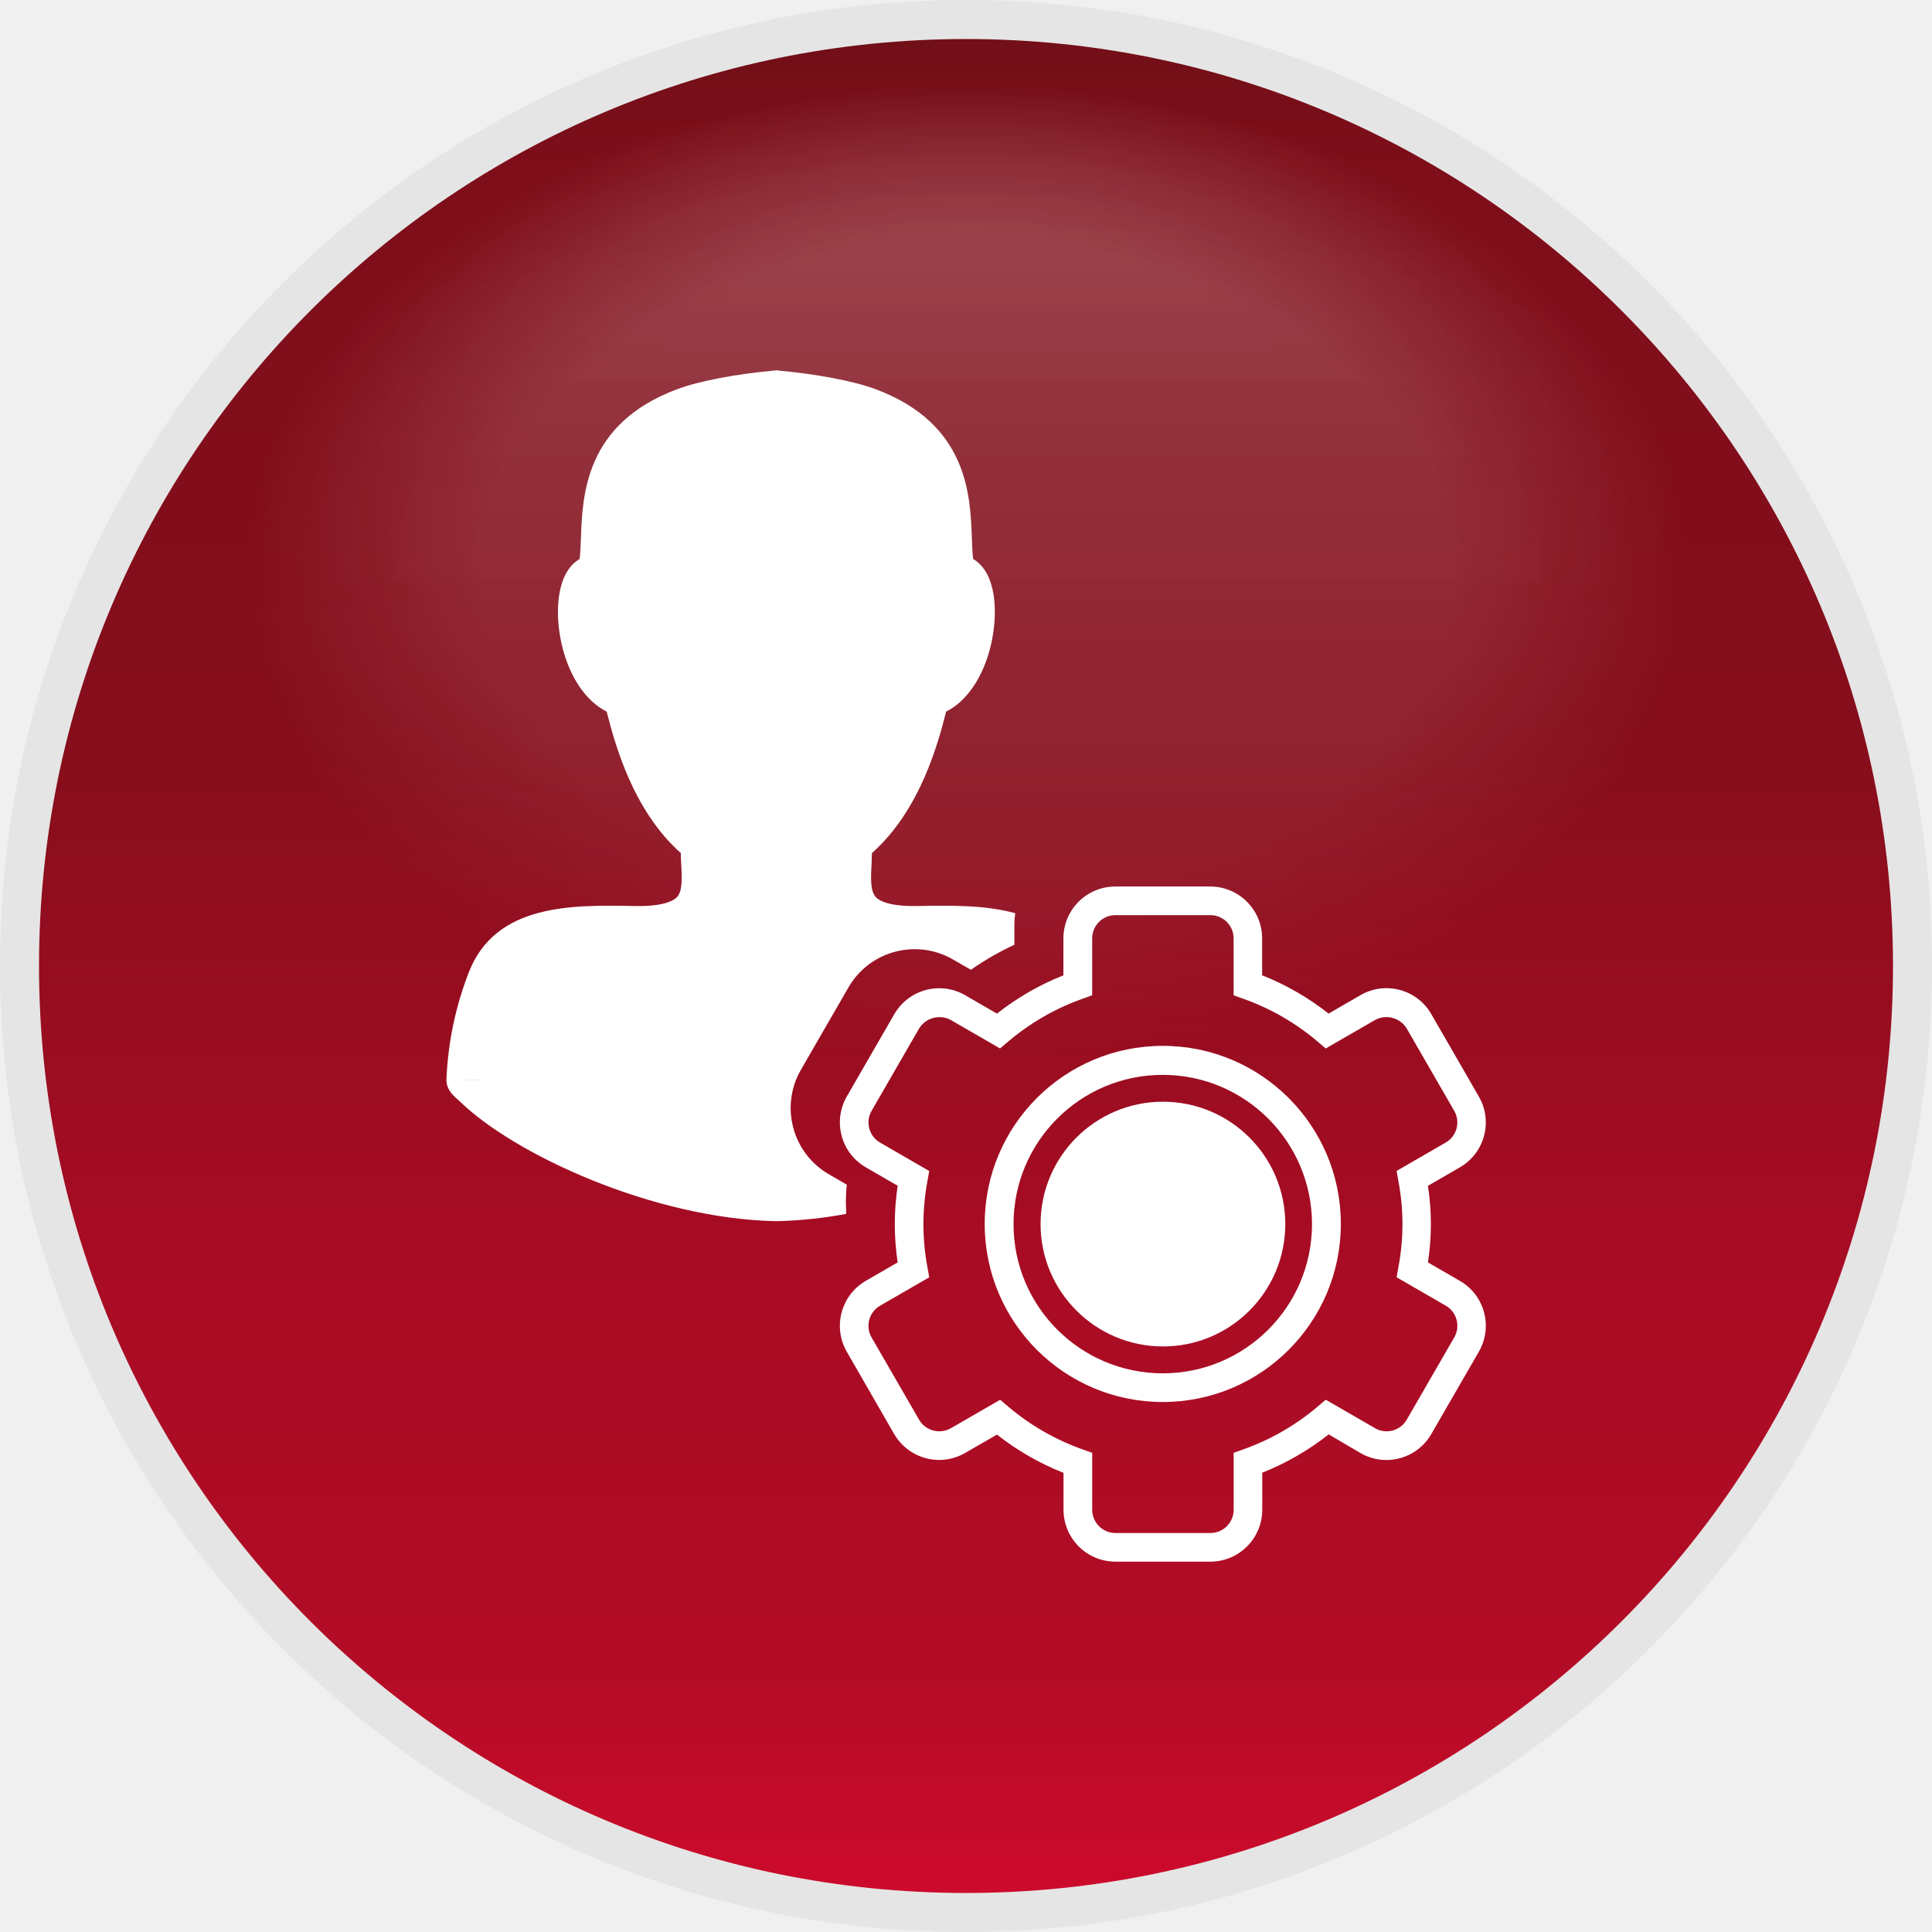
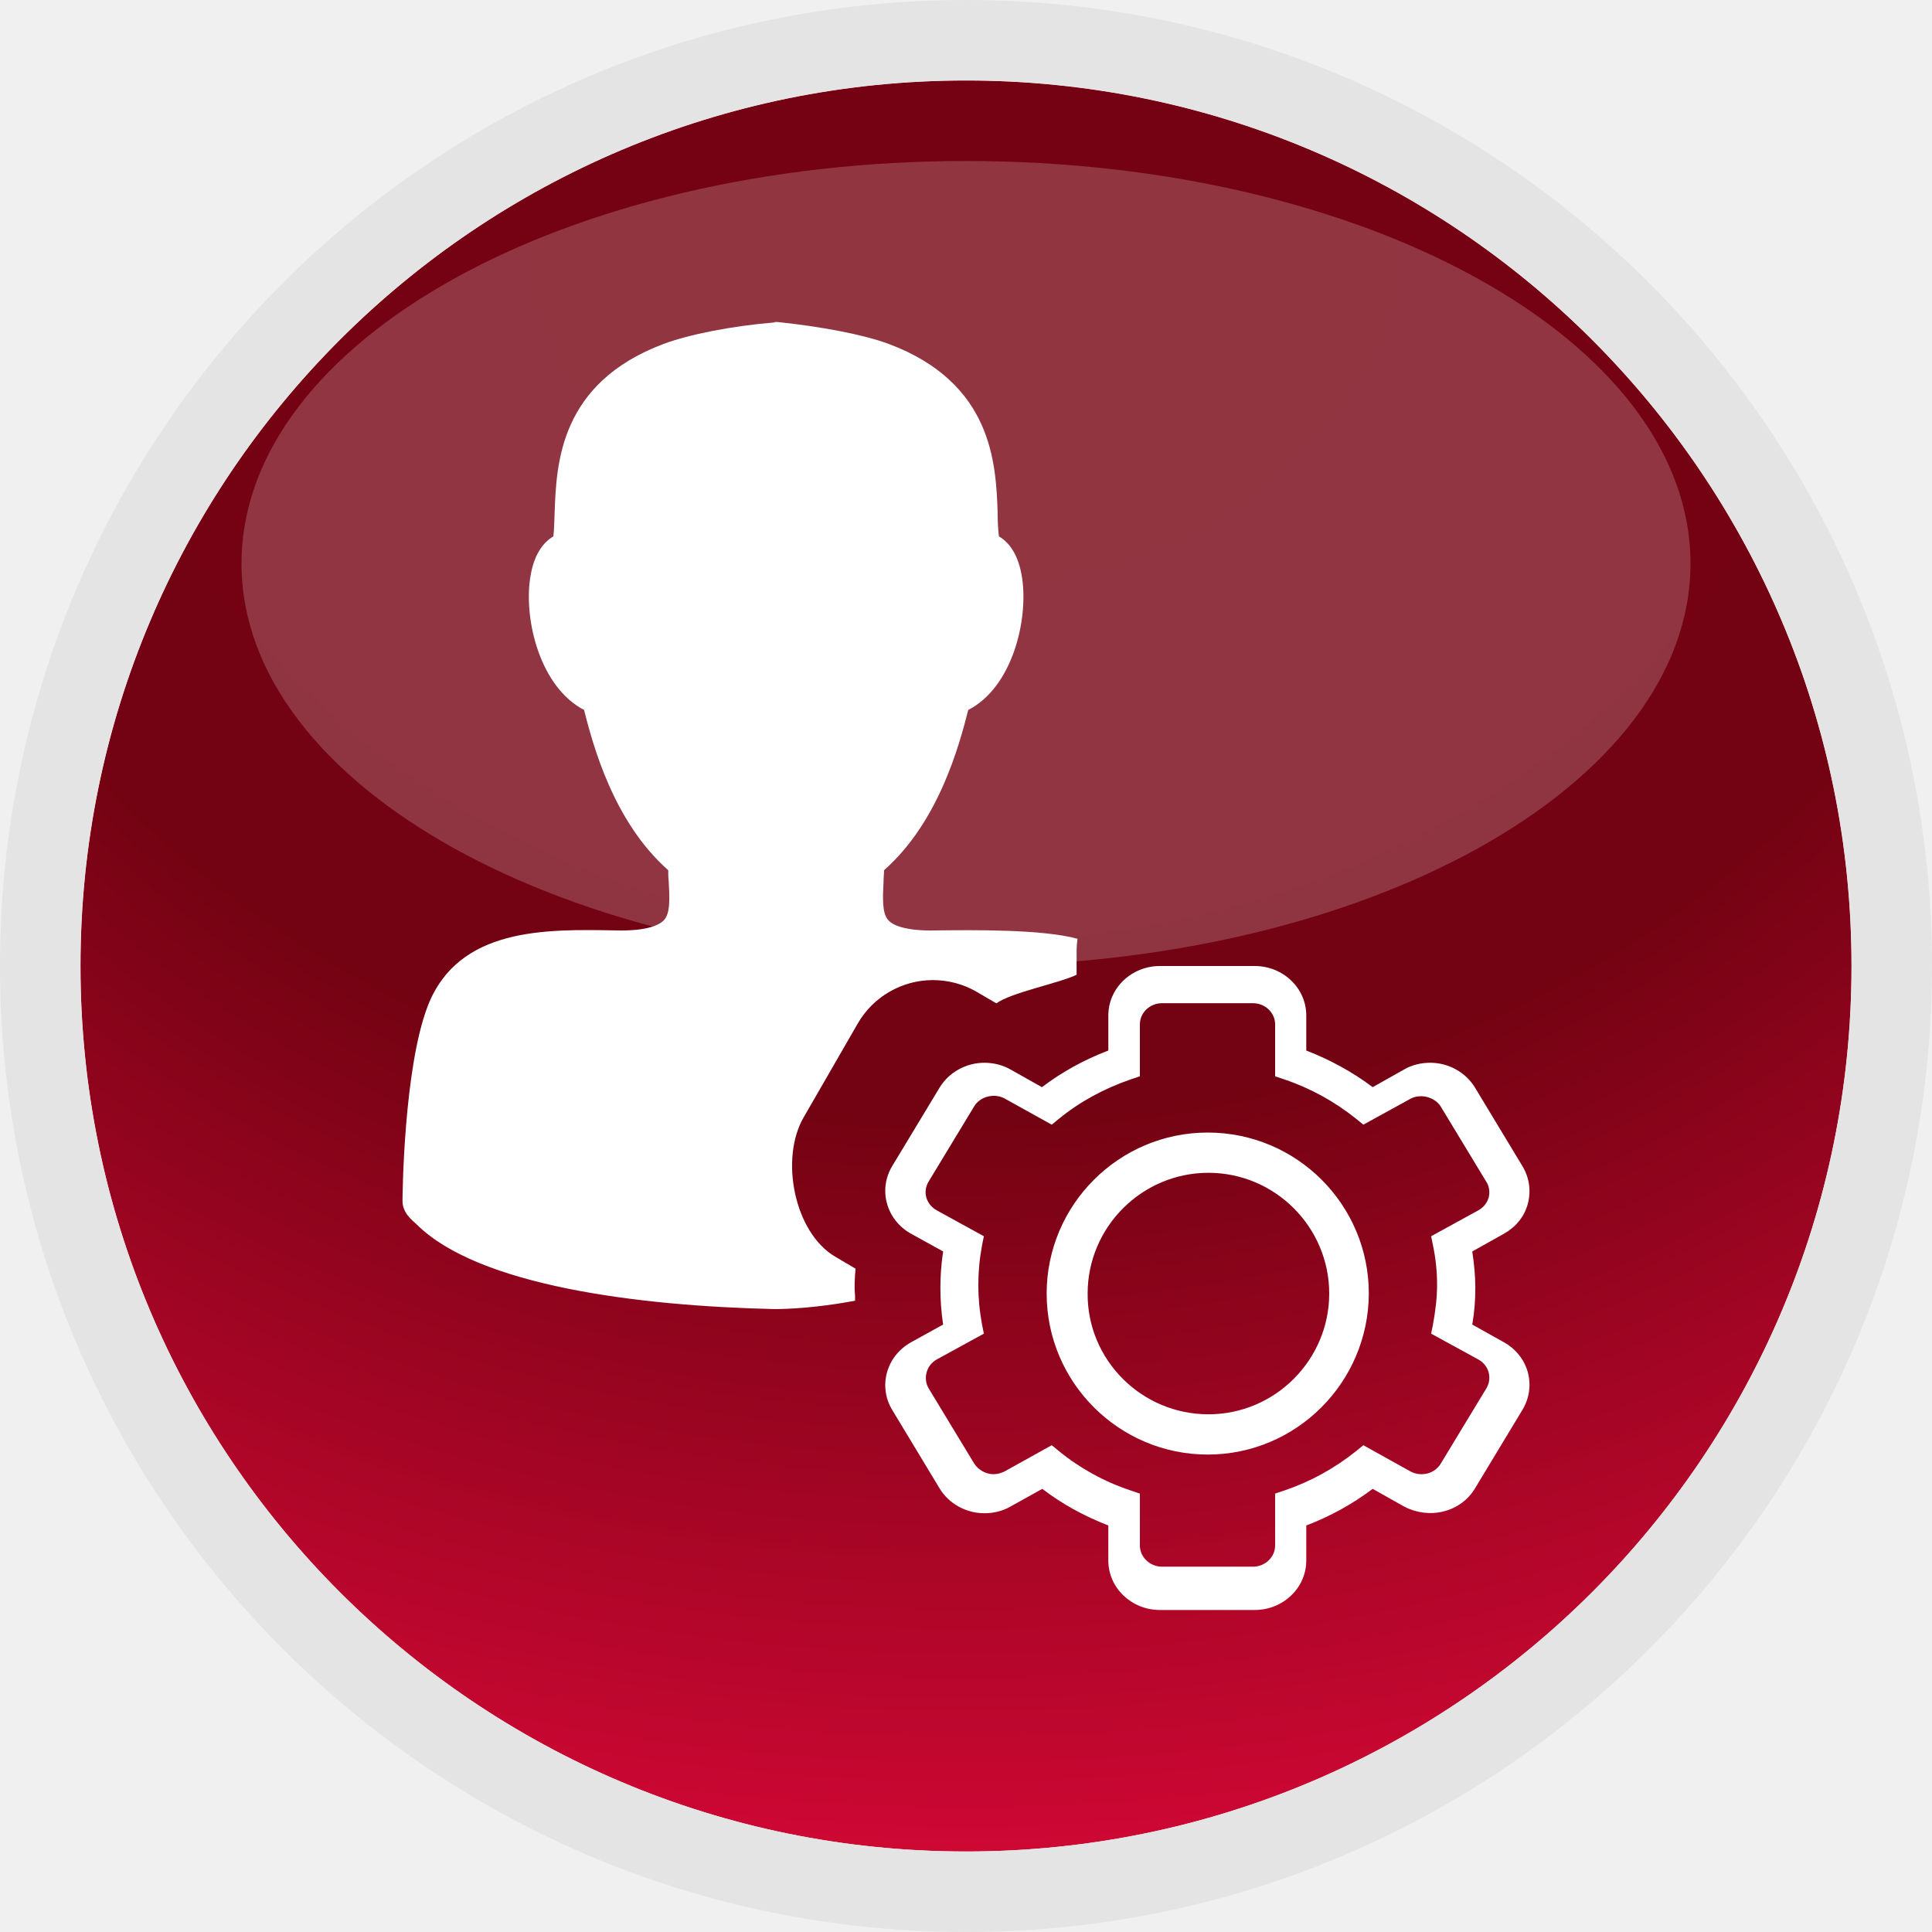
- <svg xmlns="http://www.w3.org/2000/svg" version="1.1" id="圖層_1" x="0px" y="0px" width="494px" height="494px" viewBox="0 0 494 494" enable-background="new 0 0 494 494" xml:space="preserve">
-   <g>
-     <g>
-       <g id="圖層_5">
-         <g>
-           <linearGradient id="SVGID_2_" gradientUnits="userSpaceOnUse" x1="246.861" y1="351.933" x2="246.861" y2="835.957" gradientTransform="matrix(1 0 0 -1 0.14 840.945)">
-             <stop offset="0" style="stop-color:#CF0A2C" />
-             <stop offset="0.131" style="stop-color:#B30C26" />
-             <stop offset="0.344" style="stop-color:#A80C24" />
-             <stop offset="0.612" style="stop-color:#870E1C" />
-             <stop offset="0.924" style="stop-color:#7D0E1A" />
-             <stop offset="1" style="stop-color:#700F17" />
-           </linearGradient>
-           <path fill="url(#SVGID_2_)" d="M247,489.012c-64.644,0-125.419-25.173-171.129-70.884C30.162,372.419,4.988,311.644,4.988,247      c0-64.643,25.174-125.418,70.884-171.129c45.709-45.71,106.484-70.884,171.129-70.884S372.421,30.161,418.13,75.871      c45.71,45.709,70.884,106.484,70.884,171.129s-25.173,125.419-70.884,171.129C372.42,463.839,311.645,489.012,247,489.012z" />
-           <path fill="#E5E5E5" d="M247,9.977c130.905,0,237.025,106.119,237.025,237.024S377.905,484.024,247,484.024      S9.977,377.905,9.977,247S116.095,9.977,247,9.977 M247,0c-33.341,0-65.689,6.532-96.147,19.415      c-29.414,12.441-55.828,30.249-78.509,52.93s-40.489,49.095-52.93,78.509C6.531,181.311,0,213.659,0,247      s6.531,65.689,19.414,96.147c12.441,29.414,30.25,55.828,52.93,78.509c22.681,22.68,49.095,40.489,78.509,52.93      C181.311,487.468,213.659,494,247,494s65.689-6.532,96.147-19.415c29.414-12.441,55.828-30.249,78.509-52.93      c22.681-22.681,40.489-49.095,52.93-78.509C487.468,312.689,494,280.341,494,247s-6.532-65.689-19.415-96.147      c-12.441-29.414-30.25-55.828-52.93-78.509c-22.681-22.681-49.096-40.489-78.509-52.93C312.69,6.531,280.341,0,247,0L247,0z" />
-         </g>
-       </g>
-       <g id="white">
-         <path fill="#FFFFFF" d="M297.343,344.28c17.28,0.006,31.293-13.998,31.299-31.279c0.006-17.28-13.998-31.293-31.279-31.298     c-17.28-0.006-31.293,13.998-31.299,31.279c0,0.003,0,0.007,0,0.01C266.081,330.261,280.073,344.258,297.343,344.28     L297.343,344.28z" />
-         <path fill="#FFFFFF" d="M309.488,399.304h-24.29c-7.32-0.011-13.252-5.943-13.263-13.263v-9.443     c-6.116-2.418-11.847-5.712-17.015-9.78l-8.176,4.711c-2.01,1.161-4.291,1.773-6.612,1.772l0,0     c-4.741-0.007-9.121-2.532-11.502-6.632l-12.115-21.043c-3.637-6.344-1.471-14.435,4.85-18.114l8.166-4.722     c-0.981-6.496-0.981-13.103,0-19.598l-8.166-4.721c-6.326-3.675-8.49-11.773-4.84-18.114l12.145-21.043     c3.664-6.339,11.773-8.51,18.114-4.85l8.136,4.712c5.159-4.067,10.88-7.365,16.985-9.79v-9.453     c0.011-7.319,5.944-13.248,13.264-13.254h24.29c7.32,0.006,13.252,5.934,13.263,13.254v9.443     c6.107,2.423,11.828,5.72,16.985,9.79l8.156-4.712c6.329-3.666,14.432-1.507,18.098,4.823c0.005,0.009,0.011,0.018,0.016,0.027     l12.145,21.063c3.668,6.328,1.512,14.431-4.816,18.099c-0.008,0.005-0.016,0.009-0.024,0.014l-8.166,4.721     c1.001,6.495,1.001,13.104,0,19.598l8.166,4.712c6.337,3.652,8.513,11.751,4.861,18.088c-0.007,0.012-0.014,0.024-0.021,0.036     l-12.145,21.043c-3.651,6.338-11.748,8.517-18.086,4.866c-0.009-0.005-0.018-0.011-0.027-0.016l-8.127-4.761     c-5.16,4.066-10.88,7.363-16.985,9.79v9.443C322.763,393.337,316.824,399.293,309.488,399.304z M255.741,357.91l1.98,1.683     c5.644,4.81,12.123,8.544,19.114,11.017l2.435,0.871v14.56c0,3.28,2.659,5.939,5.939,5.939h24.29c3.28,0,5.939-2.659,5.939-5.939     v-14.56l2.435-0.871c6.997-2.478,13.482-6.215,19.134-11.027l1.98-1.683l12.601,7.276c2.838,1.637,6.465,0.667,8.107-2.167     l12.145-21.043c1.639-2.835,0.673-6.462-2.157-8.107l-12.581-7.266l0.446-2.524c1.401-7.311,1.401-14.821,0-22.133l-0.446-2.534     l12.571-7.266c2.828-1.642,3.798-5.261,2.167-8.097l-12.155-21.063c-1.689-2.766-5.252-3.72-8.097-2.167l-12.611,7.276     l-1.98-1.683c-5.648-4.82-12.133-8.562-19.134-11.037l-2.435-0.871v-14.56c0-3.28-2.659-5.939-5.939-5.939h-24.29     c-3.28,0-5.939,2.659-5.939,5.939v14.56l-2.435,0.871c-6.998,2.48-13.483,6.22-19.134,11.037l-1.98,1.683l-12.601-7.276     c-2.852-1.546-6.413-0.589-8.107,2.177l-12.145,21.053c-1.637,2.838-0.667,6.465,2.167,8.107l12.571,7.276l-0.446,2.524     c-1.378,7.313-1.378,14.82,0,22.133l0.446,2.524l-12.581,7.266c-2.831,1.645-3.796,5.272-2.157,8.107l12.145,21.033     c1.063,1.842,3.03,2.975,5.157,2.97l0,0c1.043,0.001,2.066-0.272,2.97-0.792L255.741,357.91z M297.313,358.484     c-25.146,0-45.532-20.385-45.532-45.532c0-25.146,20.386-45.532,45.532-45.532c25.146,0,45.532,20.385,45.532,45.532     c0,25.135-20.368,45.516-45.502,45.532H297.313z M297.313,274.834c-21.074,0-38.158,17.083-38.158,38.158     c0,21.074,17.084,38.158,38.158,38.158c21.074,0,38.158-17.083,38.158-38.158l0,0c-0.022-21.053-17.075-38.119-38.128-38.158     H297.313z" />
-         <path fill="#FFFFFF" d="M216.514,302.905l-4.583-2.653c-9.342-5.416-12.535-17.373-7.137-26.725l12.145-21.043     c5.401-9.356,17.362-12.562,26.718-7.161c0.002,0.002,0.005,0.003,0.007,0.004l4.583,2.643c3.517-2.452,7.239-4.594,11.126-6.404     v-5.315c0.007-0.921,0.081-1.841,0.218-2.752c-7.81-2.147-16.778-1.98-24.746-1.841c-7.473,0.168-10.047-1.346-10.888-2.256     c-1.495-1.554-1.297-5.078-1.089-8.809c0-0.821,0.059-1.643,0.089-2.474c12.432-11.027,17.015-28.458,18.955-36.158     c9.899-5.078,13.541-20.083,12.185-29.546c-0.801-5.523-3.079-8.196-5.276-9.492c-0.178-1.574-0.258-3.474-0.327-5.434     c-0.396-10.888-1.059-29.14-24.518-37.94c-5.82-2.187-15.521-3.959-25.171-4.82v-0.05h-0.287h-0.287v0.05     c-9.651,0.841-19.342,2.633-25.171,4.82c-23.459,8.799-24.112,27.042-24.518,37.94c-0.069,1.98-0.139,3.86-0.327,5.434     c-2.187,1.287-4.474,3.959-5.276,9.492c-1.366,9.463,2.296,24.469,12.185,29.546c1.98,7.71,6.523,25.131,18.955,36.158     c0,0.821,0,1.653,0.089,2.474c0.208,3.731,0.406,7.256-1.089,8.809c-0.871,0.9-3.444,2.425-10.888,2.256     c-15.837-0.287-35.476-0.653-42.325,16.965c-3.411,8.79-5.345,18.085-5.721,27.508c0,2.673,2.069,4.296,3.306,5.375     c13.858,13.62,49.491,30.071,80.799,30.734l0,0h0.584l0,0c5.876-0.154,11.731-0.773,17.51-1.851c0-0.367,0-0.732,0-1.099     C216.217,307.201,216.316,305.073,216.514,302.905z M114.176,276.18l9.621-0.099c-0.01,0.069-8.523,0.059-9.621,0.069V276.18z" />
-       </g>
-     </g>
-     <g>
-       <defs>
-         <filter id="Adobe_OpacityMaskFilter" filterUnits="userSpaceOnUse" x="28.975" y="8.805" width="436.483" height="288.494">
-           <feColorMatrix type="matrix" values="1 0 0 0 0  0 1 0 0 0  0 0 1 0 0  0 0 0 1 0" />
-         </filter>
-       </defs>
-       <mask maskUnits="userSpaceOnUse" x="28.975" y="8.805" width="436.483" height="288.494" id="SVGID_3_">
-         <g filter="url(#Adobe_OpacityMaskFilter)">
-           <linearGradient id="SVGID_4_" gradientUnits="userSpaceOnUse" x1="242.244" y1="571.913" x2="242.244" y2="833.803" gradientTransform="matrix(1 0 0 -1 0.14 840.945)">
-             <stop offset="0" style="stop-color:#000000" />
-             <stop offset="0.373" style="stop-color:#020202" />
-             <stop offset="0.507" style="stop-color:#090909" />
-             <stop offset="0.603" style="stop-color:#141414" />
-             <stop offset="0.68" style="stop-color:#252525" />
-             <stop offset="0.746" style="stop-color:#3B3B3B" />
-             <stop offset="0.805" style="stop-color:#575757" />
-             <stop offset="0.858" style="stop-color:#777777" />
-             <stop offset="0.907" style="stop-color:#9D9D9D" />
-             <stop offset="0.952" style="stop-color:#C8C8C8" />
-             <stop offset="0.993" style="stop-color:#F6F6F6" />
-             <stop offset="1" style="stop-color:#FFFFFF" />
-           </linearGradient>
-           <rect x="19.311" y="7.143" fill="url(#SVGID_4_)" width="446.147" height="261.889" />
-         </g>
-       </mask>
-       <g mask="url(#SVGID_3_)">
-         <g>
-           <radialGradient id="SVGID_5_" cx="245.032" cy="822.731" r="179.737" gradientTransform="matrix(0.9529 0 0 -0.6975 14.1366 720.8643)" gradientUnits="userSpaceOnUse">
-             <stop offset="0.676" style="stop-color:#FFFFFF;stop-opacity:0.6" />
-             <stop offset="0.954" style="stop-color:#FFFFFF;stop-opacity:0.085" />
-             <stop offset="1" style="stop-color:#FFFFFF;stop-opacity:0" />
-           </radialGradient>
-           <path opacity="0.3" fill="url(#SVGID_5_)" enable-background="new    " d="M421.713,93.186c0,0-5.687-8.102-17.585-19.017      c-23.492-22.531-72.902-57.05-155.152-57.05c-0.456,0-0.902,0.011-1.357,0.013c-0.454-0.002-0.9-0.013-1.357-0.013      c-82.25,0-131.66,34.52-155.152,57.05C79.212,85.083,73.525,93.186,73.525,93.186S-81.124,276.833,226.366,276.833h42.506      C576.362,276.833,421.713,93.186,421.713,93.186z" />
-         </g>
-         <g>
-           <radialGradient id="SVGID_6_" cx="234.887" cy="881.733" r="231.221" gradientTransform="matrix(0.8053 0 0 -0.5124 58.0647 604.8108)" gradientUnits="userSpaceOnUse">
-             <stop offset="0.676" style="stop-color:#FFFFFF;stop-opacity:0.6" />
-             <stop offset="0.954" style="stop-color:#FFFFFF;stop-opacity:0.085" />
-             <stop offset="1" style="stop-color:#FFFFFF;stop-opacity:0" />
-           </radialGradient>
-           <rect x="28.975" y="8.805" opacity="0.1" fill="url(#SVGID_6_)" enable-background="new    " width="436.483" height="288.494" />
-         </g>
-       </g>
-       <defs>
-         <filter id="Adobe_OpacityMaskFilter_1_" filterUnits="userSpaceOnUse" x="18.756" y="17.119" width="456.921" height="259.714">
-           <feColorMatrix type="matrix" values="1 0 0 0 0  0 1 0 0 0  0 0 1 0 0  0 0 0 1 0" />
-         </filter>
-       </defs>
-       <mask maskUnits="userSpaceOnUse" x="18.756" y="17.119" width="456.921" height="259.714" id="SVGID_1_">
-         <g filter="url(#Adobe_OpacityMaskFilter_1_)">
-           <linearGradient id="SVGID_7_" gradientUnits="userSpaceOnUse" x1="241.462" y1="528.193" x2="241.462" y2="833.803" gradientTransform="matrix(1 0 0 -1 0.14 840.945)">
-             <stop offset="0" style="stop-color:#000000;stop-opacity:0.9" />
-             <stop offset="0.173" style="stop-color:#343434;stop-opacity:0.917" />
-             <stop offset="0.477" style="stop-color:#8A8A8A;stop-opacity:0.948" />
-             <stop offset="0.726" style="stop-color:#C9C9C9;stop-opacity:0.973" />
-             <stop offset="0.906" style="stop-color:#F0F0F0;stop-opacity:0.991" />
-             <stop offset="1" style="stop-color:#FFFFFF" />
-           </linearGradient>
-           <rect x="2.317" y="7.143" fill="url(#SVGID_7_)" width="478.569" height="305.609" />
-         </g>
-       </mask>
-       <g opacity="0.9" mask="url(#SVGID_1_)">
-         <g>
-           <radialGradient id="SVGID_8_" cx="248.209" cy="822.731" r="179.738" gradientTransform="matrix(1.0221 0 0 -0.6975 -6.483 720.8643)" gradientUnits="userSpaceOnUse">
-             <stop offset="0.676" style="stop-color:#FFFFFF;stop-opacity:0.7" />
-             <stop offset="0.954" style="stop-color:#FFFFFF;stop-opacity:0.099" />
-             <stop offset="1" style="stop-color:#FFFFFF;stop-opacity:0" />
-           </radialGradient>
-           <path opacity="0.3" fill="url(#SVGID_8_)" enable-background="new    " d="M433.962,93.186c0,0-6.1-8.102-18.863-19.017      c-25.199-22.531-78.2-57.05-166.427-57.05c-0.49,0-0.968,0.011-1.455,0.013c-0.487-0.002-0.966-0.013-1.455-0.013      c-88.227,0-141.228,34.52-166.427,57.05C66.572,85.083,60.472,93.186,60.472,93.186s-165.888,183.647,163.947,183.647h45.595      C599.849,276.833,433.962,93.186,433.962,93.186z" />
-         </g>
-       </g>
-     </g>
+ <svg xmlns="http://www.w3.org/2000/svg" xmlns:xlink="http://www.w3.org/1999/xlink" width="24" height="24" viewBox="0 0 24 24">
+   <defs>
+     <radialGradient id="btn_qos_customize-_gt-theme-b" cx="50%" cy="7.518%" r="92.482%" fx="50%" fy="7.518%" gradientTransform="matrix(0 1 -1.17693 0 .588 -.425)">
+       <stop offset="0%" stop-color="#230007" />
+       <stop offset="55.579%" stop-color="#1E0006" />
+       <stop offset="100%" stop-color="#FFF" />
+     </radialGradient>
+     <circle id="btn_qos_customize-_gt-theme-a" cx="12" cy="12" r="11" />
+     <filter id="btn_qos_customize-_gt-theme-c" width="100%" height="100%" x="0%" y="0%" filterUnits="objectBoundingBox">
+       <feGaussianBlur in="SourceGraphic" />
+     </filter>
+   </defs>
+   <g fill="none" fill-rule="evenodd">
+     <use fill="#DB0730" xlink:href="#btn_qos_customize-_gt-theme-a" />
+     <use fill="#000" fill-opacity=".3" xlink:href="#btn_qos_customize-_gt-theme-a" />
+     <use fill="url(#btn_qos_customize-_gt-theme-b)" fill-opacity=".5" xlink:href="#btn_qos_customize-_gt-theme-a" style="mix-blend-mode:overlay" />
+     <circle cx="12" cy="12" r="11.5" stroke="#E4E4E4" />
+     <path fill="#FFF" fill-opacity=".2" d="M12,12 C16.971,12 21,9.761 21,7 C21,4.239 16.971,2 12,2 C7.029,2 3,4.239 3,7 C3,9.761 7.029,12 12,12 Z" filter="url(#btn_qos_customize-_gt-theme-c)" />
+     <path fill="#FFF" fill-rule="nonzero" d="M15.585,12 C15.94,12 16.227,12.275 16.227,12.615 L16.227,13.05 C16.524,13.165 16.802,13.317 17.052,13.505 L17.445,13.284 C17.541,13.229 17.651,13.202 17.766,13.202 C17.996,13.202 18.207,13.321 18.322,13.509 L18.912,14.486 C18.998,14.628 19.022,14.794 18.979,14.954 C18.936,15.115 18.83,15.243 18.682,15.326 L18.289,15.546 C18.313,15.706 18.327,15.853 18.327,16 C18.327,16.147 18.317,16.294 18.289,16.454 L18.682,16.674 C18.83,16.757 18.936,16.89 18.979,17.046 C19.022,17.206 18.998,17.372 18.912,17.514 L18.322,18.491 C18.236,18.633 18.097,18.734 17.934,18.775 C17.771,18.817 17.594,18.794 17.445,18.716 L17.052,18.495 C16.802,18.683 16.529,18.835 16.227,18.95 L16.227,19.385 C16.227,19.725 15.94,20 15.585,20 L14.41,20 C14.055,20 13.768,19.725 13.768,19.385 L13.768,18.95 C13.471,18.835 13.192,18.683 12.948,18.495 L12.55,18.716 C12.454,18.771 12.344,18.798 12.229,18.798 C11.999,18.798 11.788,18.679 11.673,18.491 L11.083,17.514 C10.906,17.22 11.011,16.844 11.318,16.674 L11.716,16.454 C11.692,16.298 11.682,16.147 11.682,16 C11.682,15.853 11.692,15.702 11.716,15.546 L11.318,15.326 C11.011,15.156 10.906,14.78 11.083,14.486 L11.673,13.509 C11.788,13.321 11.999,13.202 12.229,13.202 C12.339,13.202 12.454,13.229 12.55,13.284 L12.943,13.505 C13.192,13.317 13.466,13.165 13.768,13.05 L13.768,12.615 C13.768,12.275 14.055,12 14.41,12 L15.585,12 Z M15.564,12.462 L14.436,12.462 C14.284,12.462 14.16,12.58 14.16,12.725 L14.16,13.37 L14.045,13.409 C13.714,13.523 13.414,13.686 13.157,13.896 L13.065,13.971 L12.48,13.646 C12.351,13.576 12.176,13.62 12.102,13.743 L11.536,14.677 C11.458,14.804 11.504,14.962 11.638,15.036 L12.222,15.357 L12.199,15.471 C12.167,15.646 12.153,15.804 12.153,15.962 C12.153,16.12 12.167,16.278 12.199,16.453 L12.222,16.567 L11.638,16.887 C11.509,16.958 11.463,17.12 11.536,17.247 L12.102,18.181 C12.153,18.26 12.245,18.313 12.342,18.313 C12.388,18.313 12.438,18.3 12.48,18.278 L13.065,17.953 L13.157,18.028 C13.414,18.238 13.714,18.405 14.045,18.515 L14.16,18.554 L14.16,19.199 C14.16,19.343 14.284,19.462 14.436,19.462 L15.564,19.462 C15.716,19.462 15.84,19.343 15.84,19.199 L15.84,18.554 L15.955,18.515 C16.282,18.405 16.581,18.238 16.844,18.028 L16.936,17.953 L17.52,18.278 C17.585,18.313 17.658,18.322 17.732,18.304 C17.801,18.286 17.861,18.243 17.898,18.181 L18.464,17.247 C18.501,17.186 18.51,17.115 18.492,17.045 C18.473,16.979 18.427,16.922 18.363,16.887 L17.778,16.567 L17.801,16.453 C17.833,16.278 17.852,16.115 17.852,15.962 C17.852,15.808 17.838,15.646 17.801,15.471 L17.778,15.357 L18.363,15.036 C18.427,15.001 18.473,14.944 18.492,14.879 C18.51,14.813 18.501,14.738 18.464,14.681 L17.898,13.747 C17.824,13.629 17.649,13.58 17.52,13.65 L16.936,13.971 L16.844,13.896 C16.581,13.686 16.282,13.519 15.955,13.409 L15.84,13.37 L15.84,12.725 C15.84,12.58 15.716,12.462 15.564,12.462 Z M15.003,14.069 C16.108,14.069 17.004,14.965 17.004,16.069 C16.999,17.174 16.103,18.069 15.003,18.069 C13.902,18.069 13.002,17.174 13.002,16.069 C13.002,14.969 13.898,14.069 15.003,14.069 Z M15.012,14.569 C14.185,14.569 13.511,15.243 13.511,16.069 C13.506,16.894 14.181,17.569 15.012,17.569 C15.838,17.569 16.512,16.894 16.512,16.069 C16.512,15.243 15.838,14.569 15.012,14.569 Z M9.658,4 C10.186,4.055 10.72,4.153 11.042,4.273 C12.333,4.759 12.371,5.763 12.393,6.363 C12.393,6.472 12.398,6.576 12.409,6.663 C12.529,6.734 12.654,6.881 12.698,7.187 C12.774,7.711 12.573,8.54 12.028,8.819 C11.919,9.244 11.668,10.205 10.982,10.81 C10.982,10.854 10.976,10.903 10.976,10.947 C10.966,11.154 10.955,11.345 11.036,11.432 C11.08,11.482 11.222,11.569 11.636,11.558 C12.077,11.553 12.954,11.542 13.385,11.662 C13.379,11.711 13.374,11.765 13.374,11.814 L13.374,11.814 L13.374,12.109 C13.161,12.213 12.567,12.327 12.377,12.464 L12.377,12.464 L12.126,12.317 C11.963,12.224 11.777,12.175 11.587,12.175 C11.205,12.175 10.846,12.382 10.655,12.715 L10.655,12.715 L9.985,13.877 C9.685,14.39 9.865,15.312 10.377,15.612 L10.377,15.612 L10.628,15.76 C10.617,15.88 10.611,15.994 10.622,16.098 L10.622,16.098 L10.622,16.158 C10.301,16.218 9.974,16.256 9.658,16.262 L9.658,16.262 L9.625,16.262 C7.904,16.223 5.943,15.967 5.18,15.214 C5.114,15.153 5,15.066 5,14.919 C5,14.892 5.011,13.277 5.316,12.491 C5.697,11.52 6.776,11.542 7.648,11.558 C8.056,11.569 8.198,11.482 8.247,11.432 C8.329,11.345 8.318,11.154 8.307,10.947 C8.301,10.903 8.301,10.854 8.301,10.81 C7.615,10.205 7.364,9.244 7.255,8.819 C6.711,8.535 6.509,7.711 6.585,7.187 C6.629,6.881 6.754,6.734 6.874,6.663 C6.885,6.576 6.885,6.472 6.89,6.363 C6.912,5.763 6.95,4.759 8.242,4.273 C8.563,4.153 9.091,4.049 9.625,4.005 L9.625,4.005 L9.625,4 L9.658,4 Z" />
  </g>
</svg>
